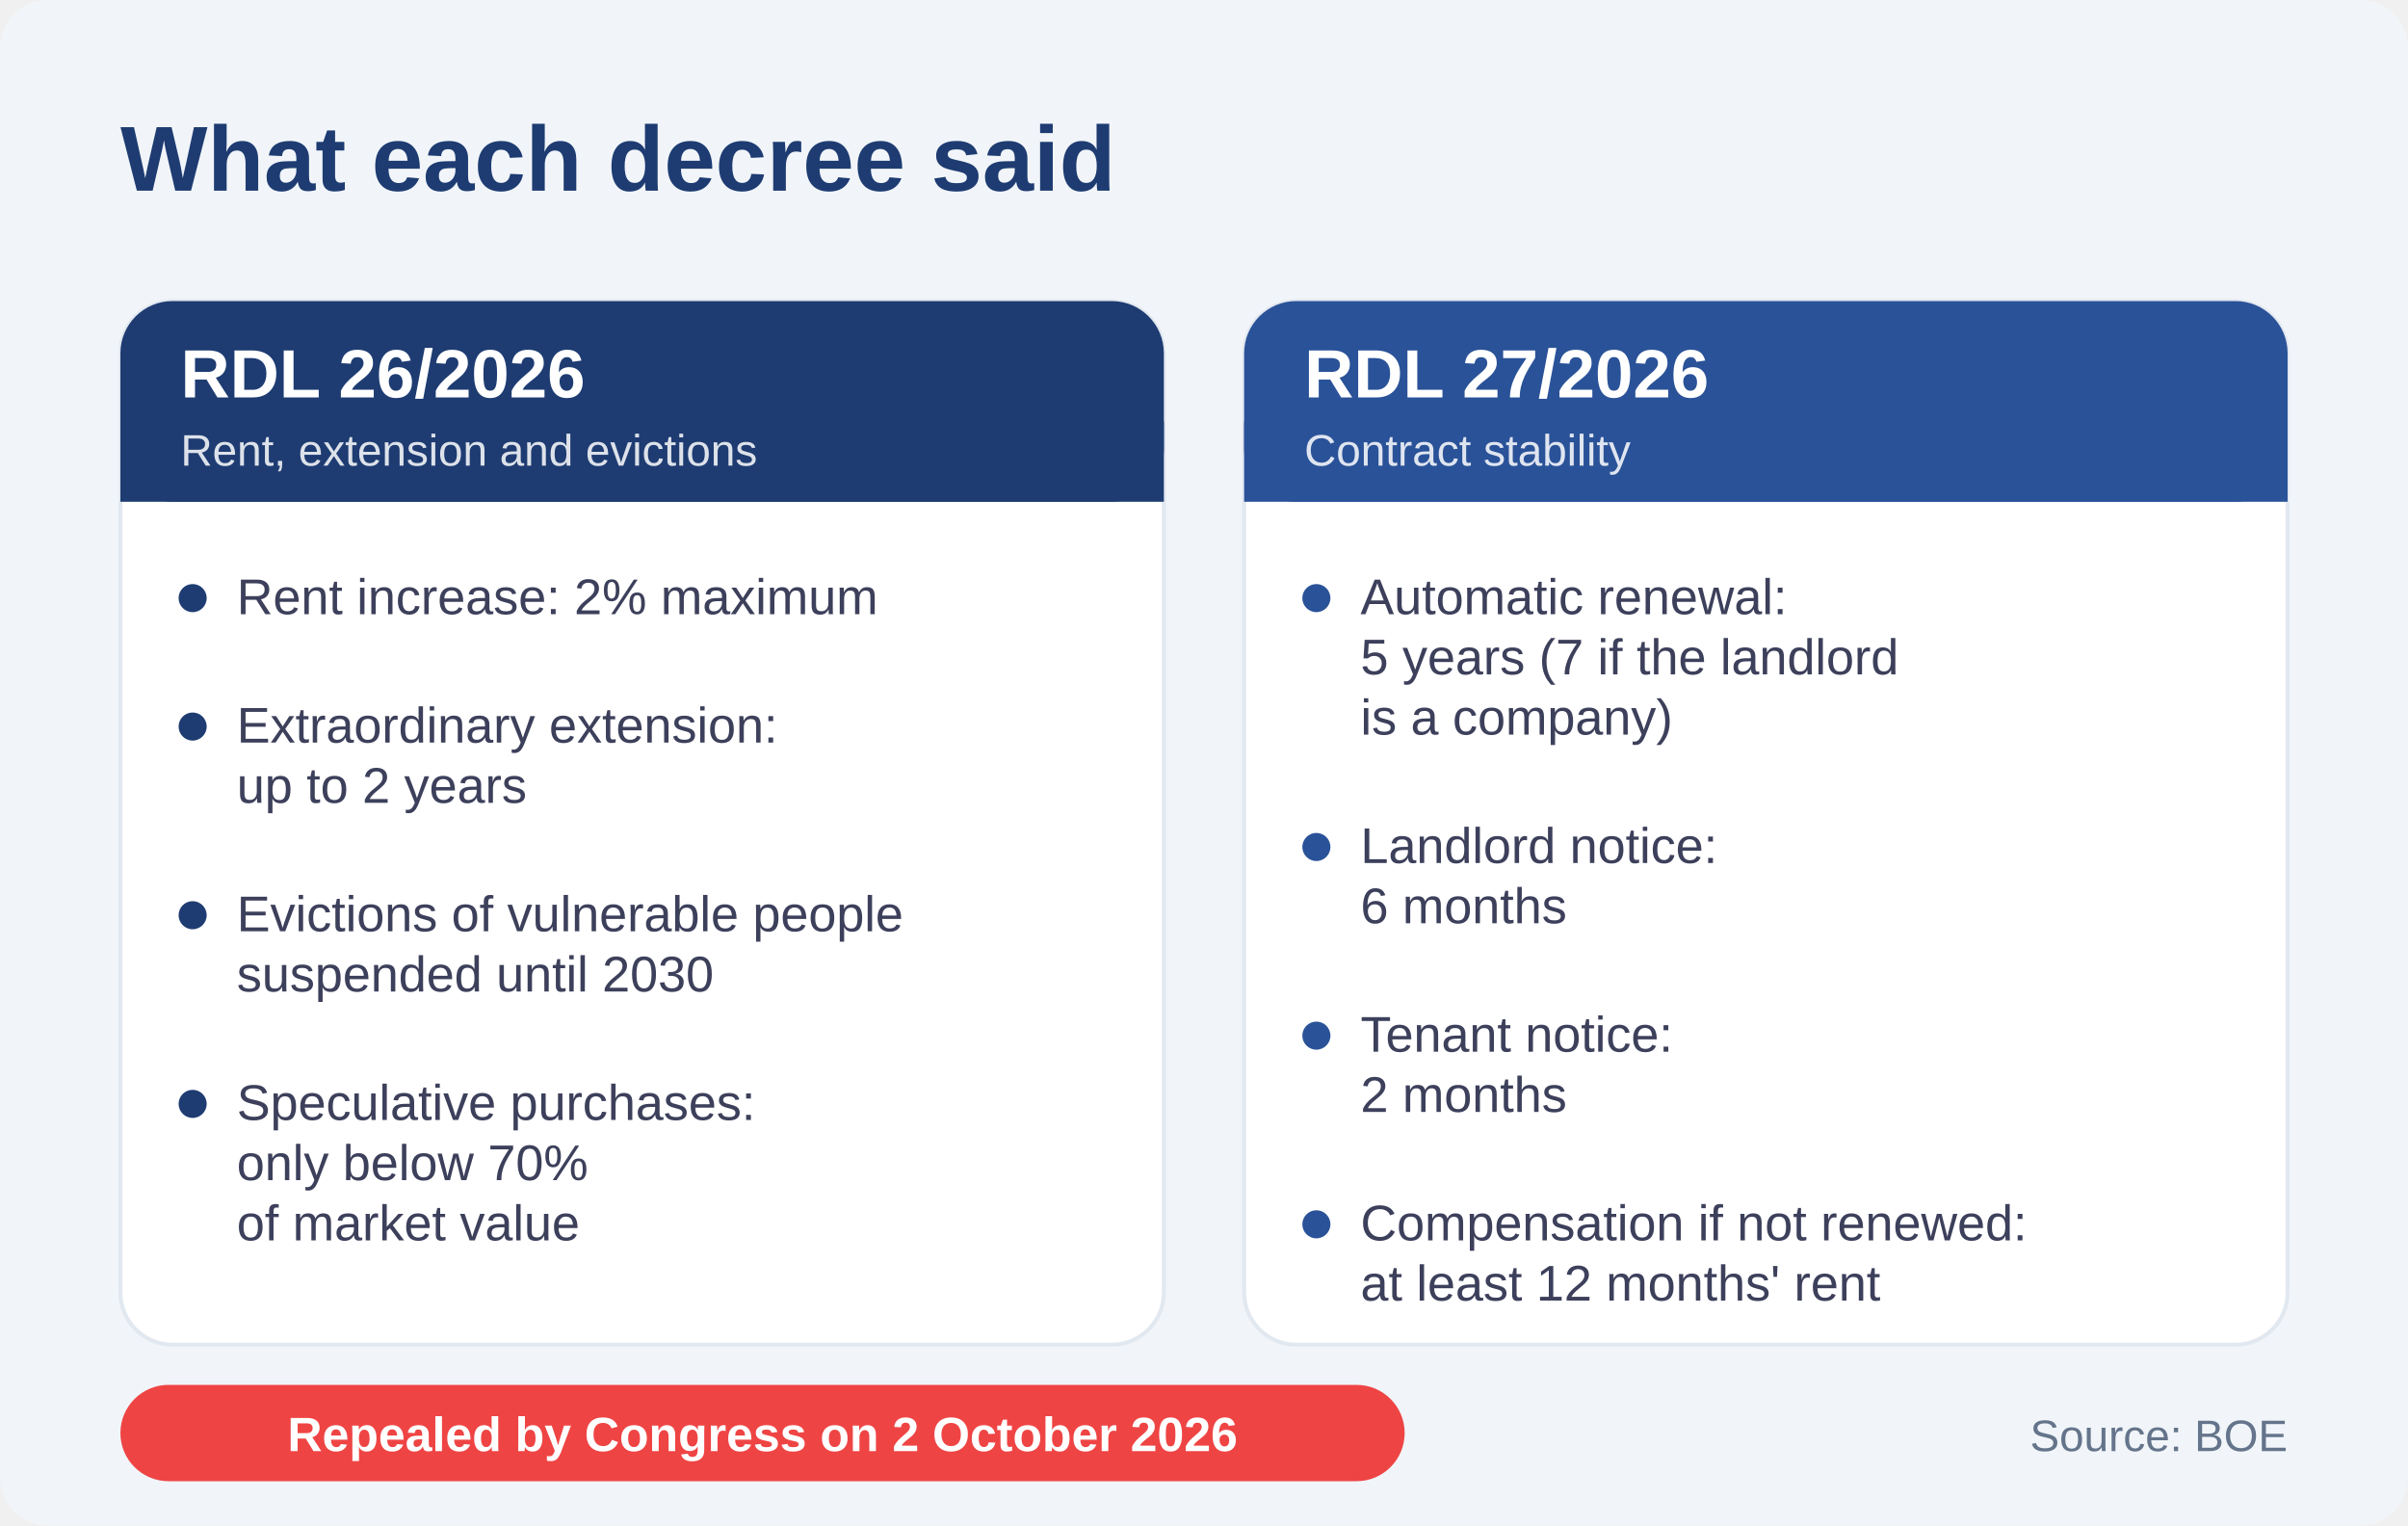
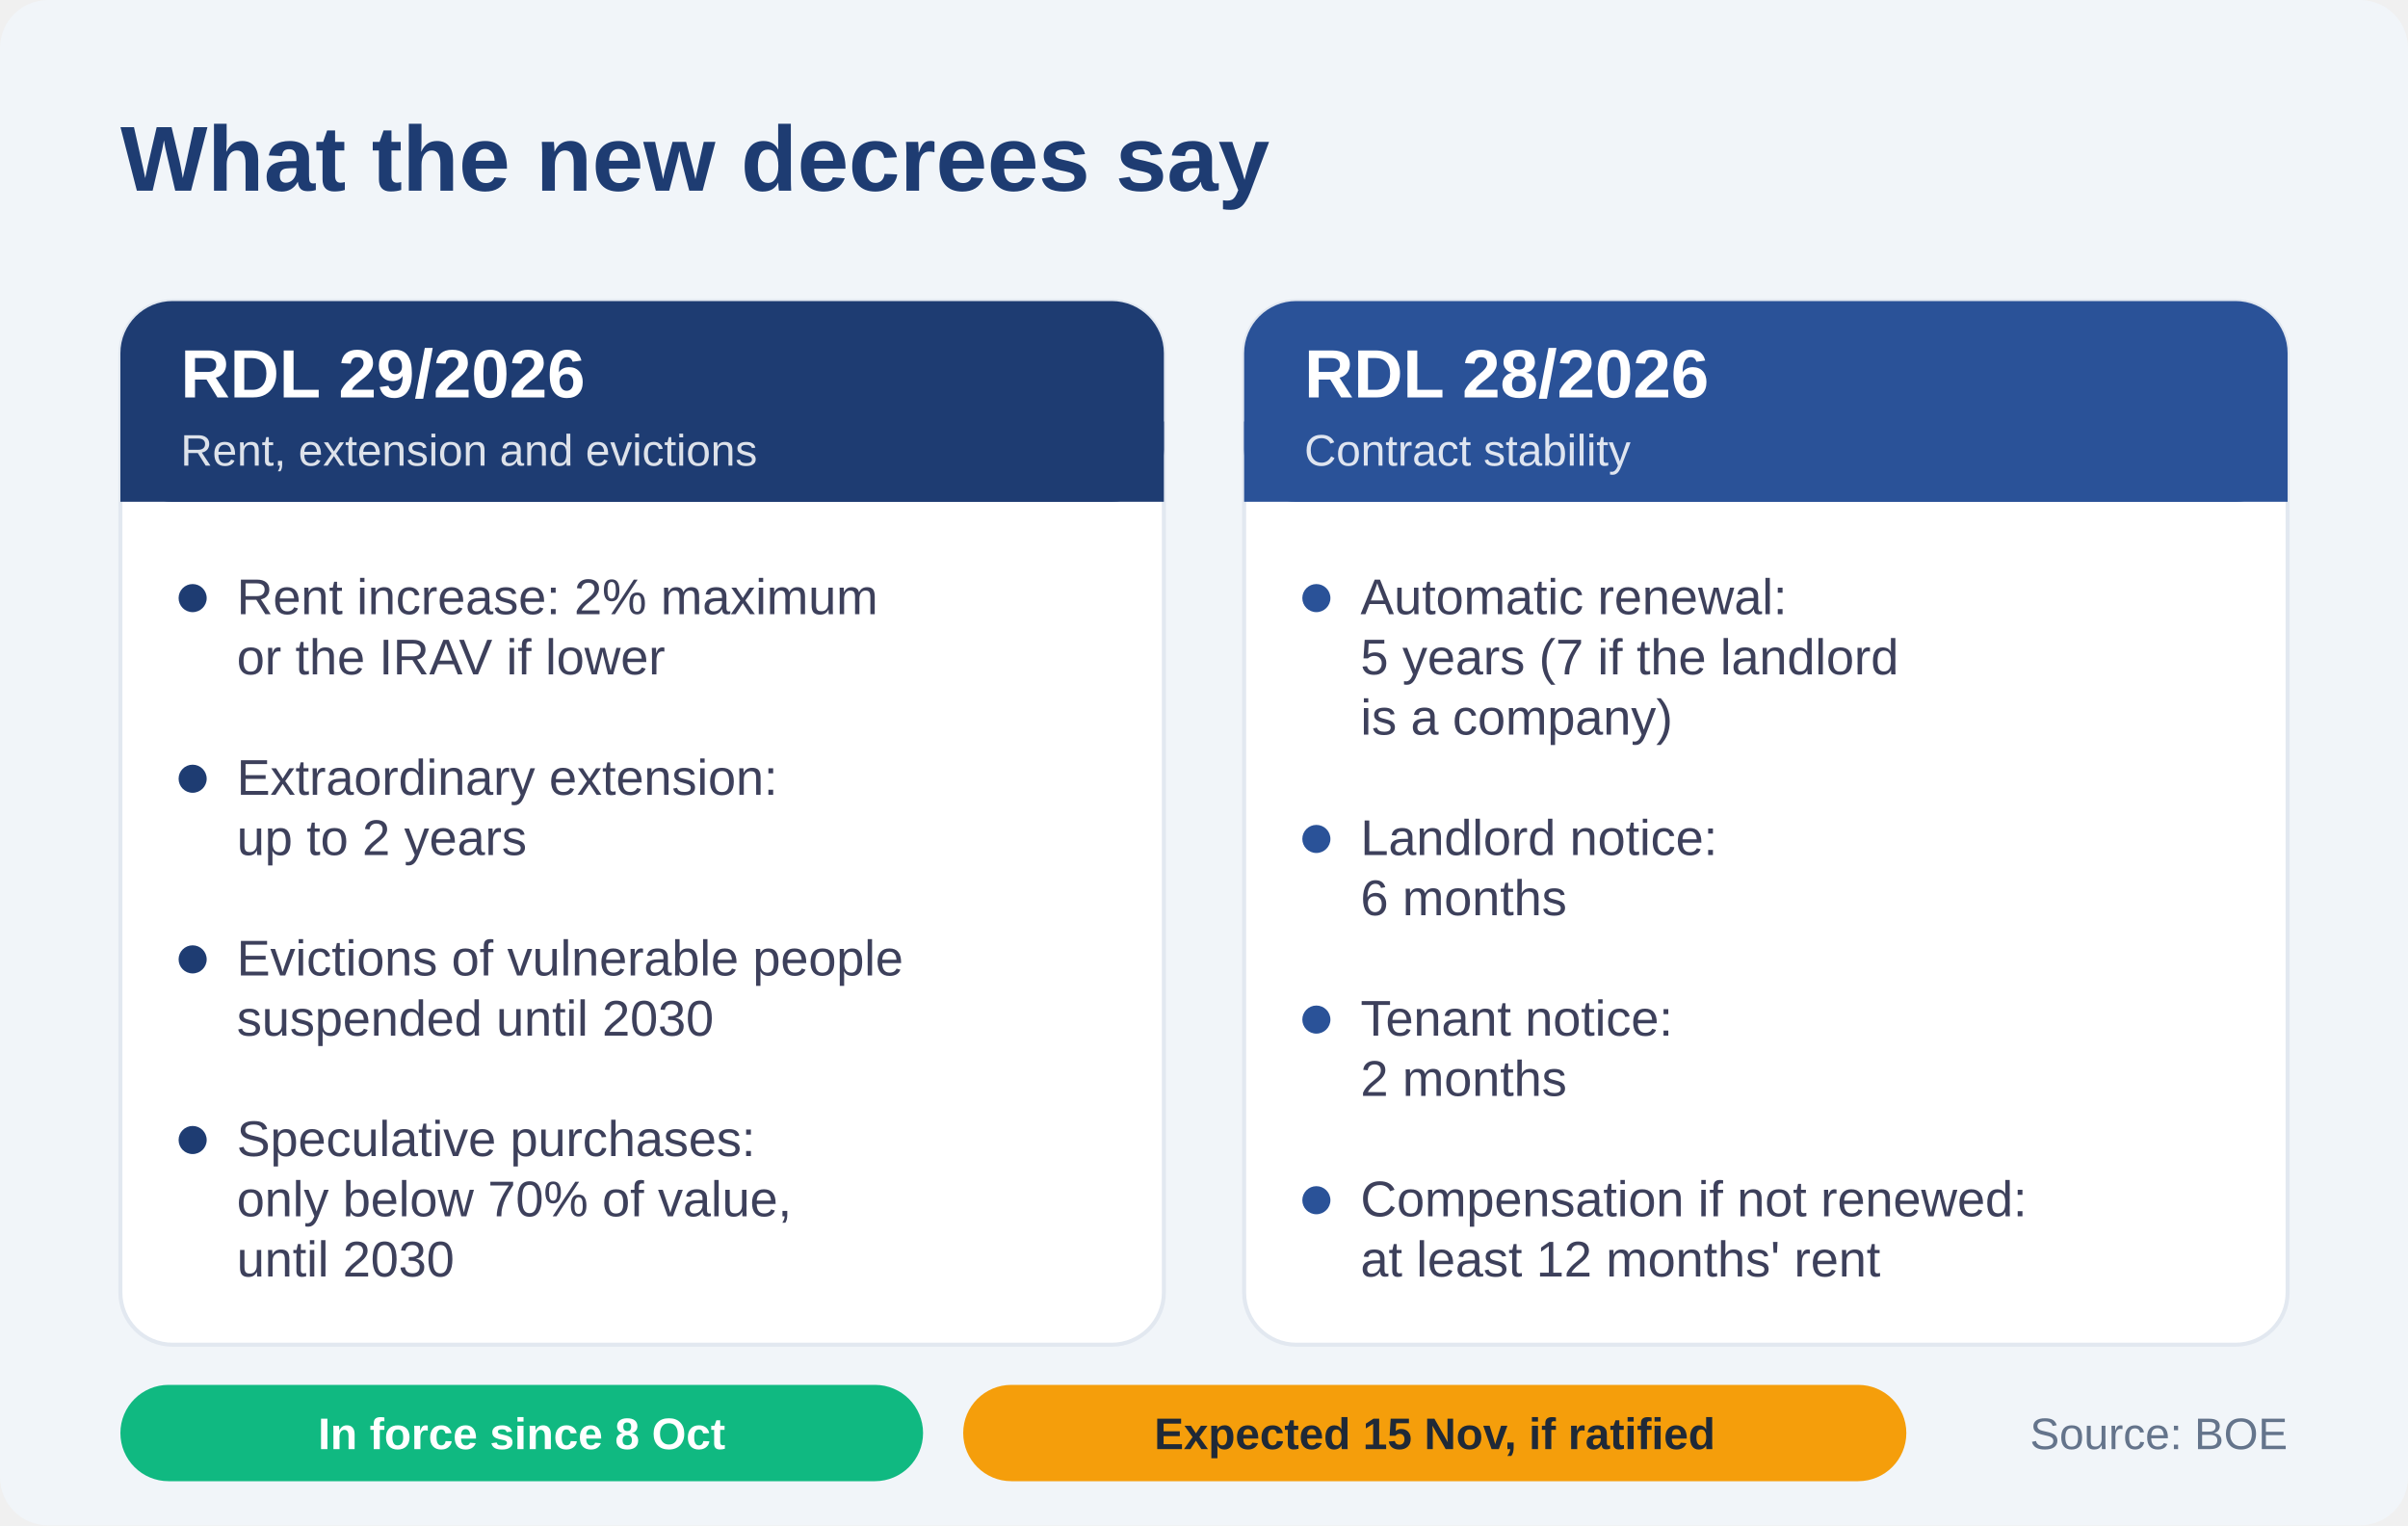
- <svg xmlns="http://www.w3.org/2000/svg" viewBox="0 0 1200 760" role="img" aria-label="What each decree said">
+ <svg xmlns="http://www.w3.org/2000/svg" viewBox="0 0 1200 760" role="img" aria-label="What the new decrees say">
  <g font-family="Arial, sans-serif">
    <rect width="1200" height="760" rx="24" fill="#f1f5f9" />
-     <text x="60" y="95" font-size="46" font-weight="700" fill="#1e3c72">What each decree said</text>
+     <text x="60" y="95" font-size="46" font-weight="700" fill="#1e3c72">What the new decrees say</text>
    <rect x="60" y="150" width="520" height="520" rx="26" fill="#ffffff" stroke="#e2e8f0" stroke-width="2" />
    <rect x="60" y="150" width="520" height="100" rx="26" fill="#1e3c72" />
    <rect x="60" y="210" width="520" height="40" fill="#1e3c72" />
-     <text x="90" y="198" font-size="34" font-weight="700" fill="#fff">RDL 26/2026</text>
+     <text x="90" y="198" font-size="34" font-weight="700" fill="#fff">RDL 29/2026</text>
    <text x="90" y="232" font-size="22" fill="#fff" fill-opacity="0.85">Rent, extension and evictions</text>
    <circle cx="96" cy="298" r="7" fill="#1e3c72" />
    <text x="118" y="306" font-size="25" fill="#3D405B">Rent increase: 2% maximum</text>
-     <circle cx="96" cy="362" r="7" fill="#1e3c72" />
-     <text x="118" y="370" font-size="25" fill="#3D405B">Extraordinary extension:</text>
-     <text x="118" y="400" font-size="25" fill="#3D405B">up to 2 years</text>
-     <circle cx="96" cy="456" r="7" fill="#1e3c72" />
-     <text x="118" y="464" font-size="25" fill="#3D405B">Evictions of vulnerable people</text>
-     <text x="118" y="494" font-size="25" fill="#3D405B">suspended until 2030</text>
-     <circle cx="96" cy="550" r="7" fill="#1e3c72" />
-     <text x="118" y="558" font-size="25" fill="#3D405B">Speculative purchases:</text>
-     <text x="118" y="588" font-size="25" fill="#3D405B">only below 70%</text>
-     <text x="118" y="618" font-size="25" fill="#3D405B">of market value</text>
+     <text x="118" y="336" font-size="25" fill="#3D405B">or the IRAV if lower</text>
+     <circle cx="96" cy="388" r="7" fill="#1e3c72" />
+     <text x="118" y="396" font-size="25" fill="#3D405B">Extraordinary extension:</text>
+     <text x="118" y="426" font-size="25" fill="#3D405B">up to 2 years</text>
+     <circle cx="96" cy="478" r="7" fill="#1e3c72" />
+     <text x="118" y="486" font-size="25" fill="#3D405B">Evictions of vulnerable people</text>
+     <text x="118" y="516" font-size="25" fill="#3D405B">suspended until 2030</text>
+     <circle cx="96" cy="568" r="7" fill="#1e3c72" />
+     <text x="118" y="576" font-size="25" fill="#3D405B">Speculative purchases:</text>
+     <text x="118" y="606" font-size="25" fill="#3D405B">only below 70% of value,</text>
+     <text x="118" y="636" font-size="25" fill="#3D405B">until 2030</text>
    <rect x="620" y="150" width="520" height="520" rx="26" fill="#ffffff" stroke="#e2e8f0" stroke-width="2" />
    <rect x="620" y="150" width="520" height="100" rx="26" fill="#2a5298" />
    <rect x="620" y="210" width="520" height="40" fill="#2a5298" />
-     <text x="650" y="198" font-size="34" font-weight="700" fill="#fff">RDL 27/2026</text>
+     <text x="650" y="198" font-size="34" font-weight="700" fill="#fff">RDL 28/2026</text>
    <text x="650" y="232" font-size="22" fill="#fff" fill-opacity="0.85">Contract stability</text>
    <circle cx="656" cy="298" r="7" fill="#2a5298" />
    <text x="678" y="306" font-size="25" fill="#3D405B">Automatic renewal:</text>
    <text x="678" y="336" font-size="25" fill="#3D405B">5 years (7 if the landlord</text>
    <text x="678" y="366" font-size="25" fill="#3D405B">is a company)</text>
-     <circle cx="656" cy="422" r="7" fill="#2a5298" />
-     <text x="678" y="430" font-size="25" fill="#3D405B">Landlord notice:</text>
-     <text x="678" y="460" font-size="25" fill="#3D405B">6 months</text>
-     <circle cx="656" cy="516" r="7" fill="#2a5298" />
-     <text x="678" y="524" font-size="25" fill="#3D405B">Tenant notice:</text>
-     <text x="678" y="554" font-size="25" fill="#3D405B">2 months</text>
-     <circle cx="656" cy="610" r="7" fill="#2a5298" />
-     <text x="678" y="618" font-size="25" fill="#3D405B">Compensation if not renewed:</text>
-     <text x="678" y="648" font-size="25" fill="#3D405B">at least 12 months' rent</text>
-     <rect x="60" y="690" width="640" height="48" rx="24" fill="#ef4444" />
-     <text x="380" y="723" text-anchor="middle" font-size="24" font-weight="700" fill="#fff">Repealed by Congress on 2 October 2026</text>
-     <text x="1140" y="723" text-anchor="end" font-size="22" fill="#64748b">Source: BOE</text>
+     <circle cx="656" cy="418" r="7" fill="#2a5298" />
+     <text x="678" y="426" font-size="25" fill="#3D405B">Landlord notice:</text>
+     <text x="678" y="456" font-size="25" fill="#3D405B">6 months</text>
+     <circle cx="656" cy="508" r="7" fill="#2a5298" />
+     <text x="678" y="516" font-size="25" fill="#3D405B">Tenant notice:</text>
+     <text x="678" y="546" font-size="25" fill="#3D405B">2 months</text>
+     <circle cx="656" cy="598" r="7" fill="#2a5298" />
+     <text x="678" y="606" font-size="25" fill="#3D405B">Compensation if not renewed:</text>
+     <text x="678" y="636" font-size="25" fill="#3D405B">at least 12 months' rent</text>
+     <rect x="60" y="690" width="400" height="48" rx="24" fill="#10b981" />
+     <text x="260" y="722" text-anchor="middle" font-size="22" font-weight="700" fill="#fff">In force since 8 Oct</text>
+     <rect x="480" y="690" width="470" height="48" rx="24" fill="#f59e0b" />
+     <text x="715" y="722" text-anchor="middle" font-size="22" font-weight="700" fill="#1f2937">Expected 15 Nov, if ratified</text>
+     <text x="1140" y="722" text-anchor="end" font-size="22" fill="#64748b">Source: BOE</text>
  </g>
</svg>
